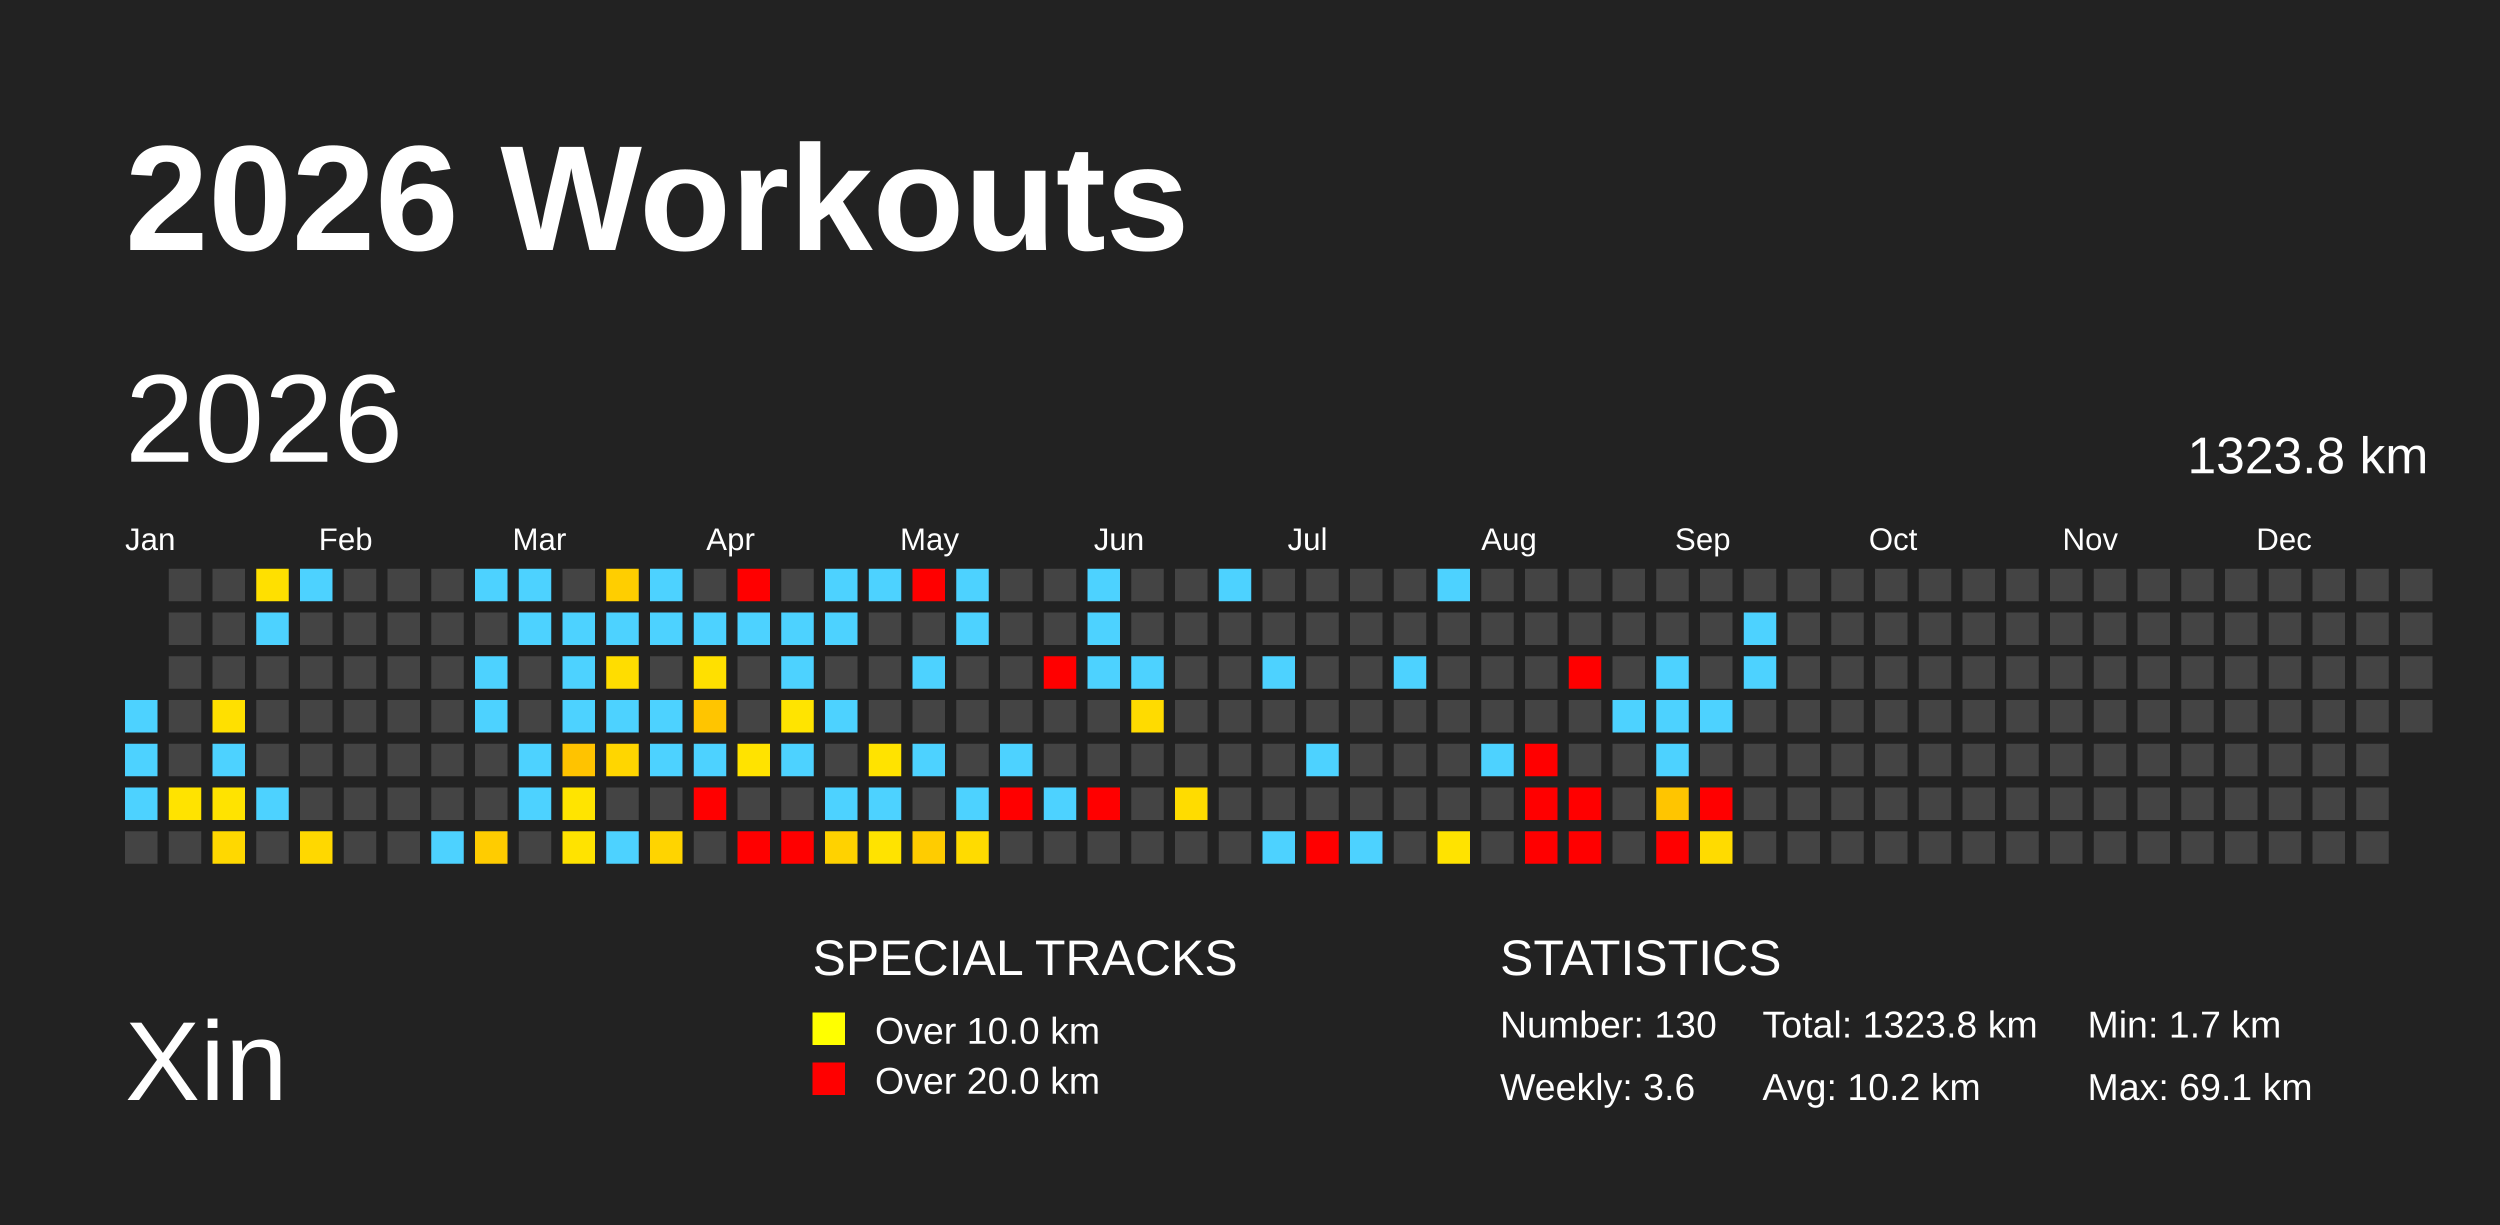
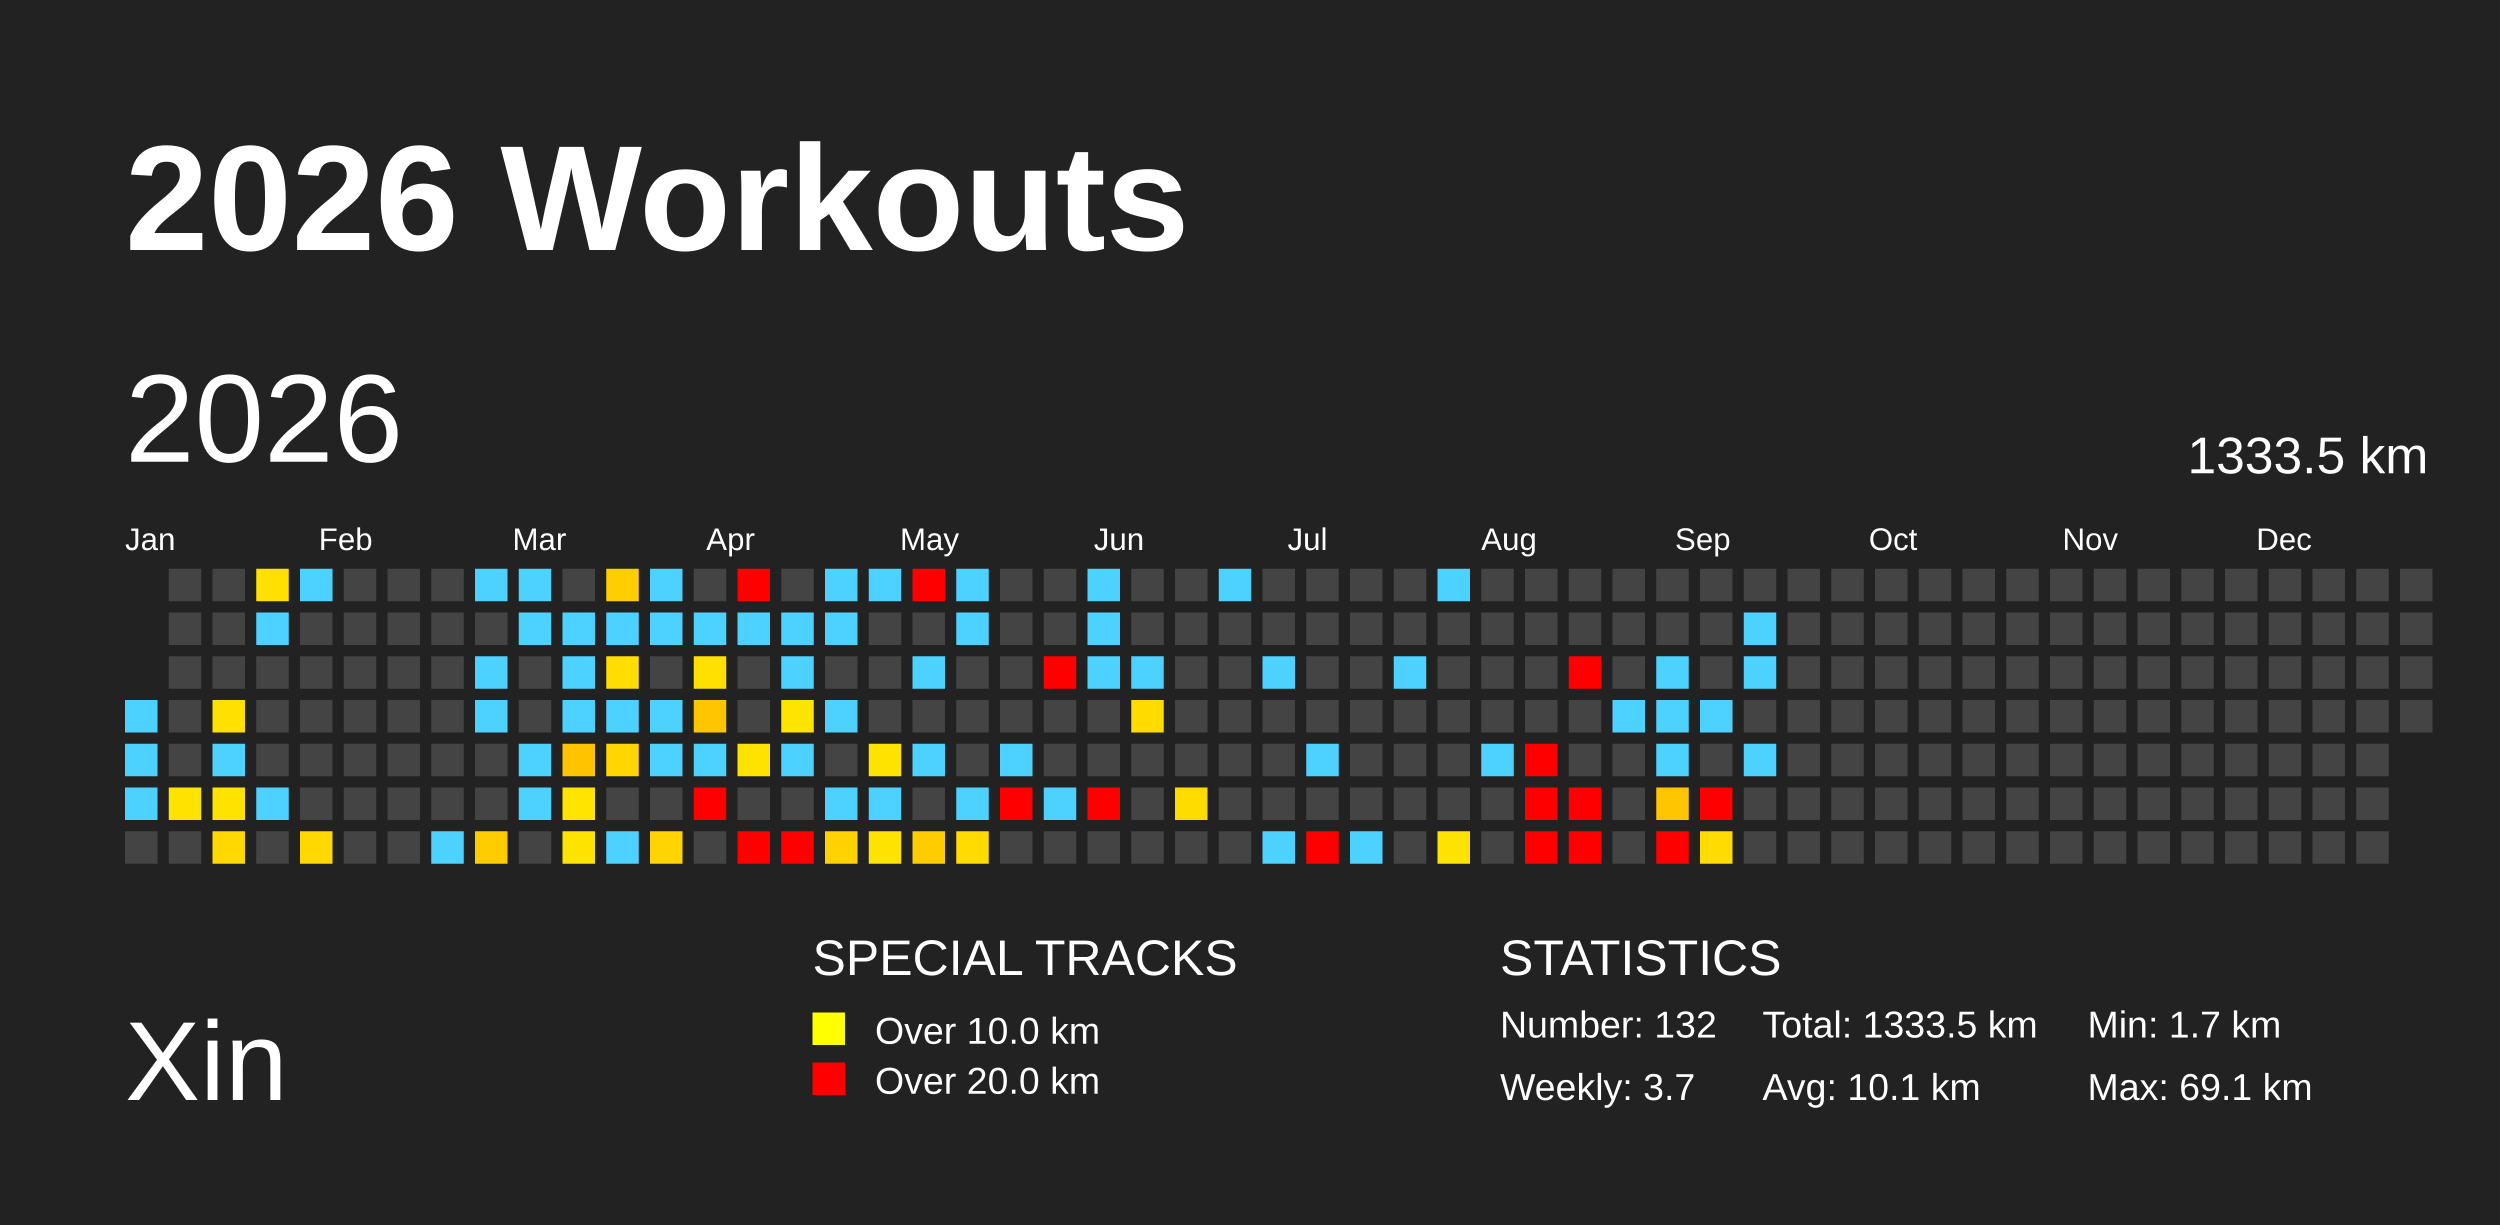
<svg xmlns="http://www.w3.org/2000/svg" baseProfile="full" height="98mm" version="1.1" viewBox="0,0,200,98" width="200mm">
  <defs />
  <rect fill="#222222" height="98" width="200" x="0" y="0" />
  <text fill="#FFFFFF" style="font-size:12px; font-family:Arial; font-weight:bold;" x="10" y="20">2026 Workouts</text>
  <text fill="#FFFFFF" style="font-size:9px; font-family:Arial" x="10" y="88">Xin</text>
  <text fill="#FFFFFF" style="font-size:4px; font-family:Arial" x="65" y="78">SPECIAL TRACKS</text>
  <rect fill="yellow" height="2.6" width="2.6" x="65" y="81" />
  <text fill="#FFFFFF" style="font-size:3px; font-family:Arial" x="70" y="83.5">Over 10.0 km</text>
  <rect fill="red" height="2.6" width="2.6" x="65" y="85" />
  <text fill="#FFFFFF" style="font-size:3px; font-family:Arial" x="70" y="87.5">Over 20.0 km</text>
  <text fill="#FFFFFF" style="font-size:4px; font-family:Arial" x="120" y="78">STATISTICS</text>
-   <text fill="#FFFFFF" style="font-size:3px; font-family:Arial" x="120" y="83">Number: 130</text>
-   <text fill="#FFFFFF" style="font-size:3px; font-family:Arial" x="120" y="88">Weekly: 3.6</text>
-   <text fill="#FFFFFF" style="font-size:3px; font-family:Arial" x="141" y="83">Total: 1323.8 km</text>
-   <text fill="#FFFFFF" style="font-size:3px; font-family:Arial" x="141" y="88">Avg: 10.2 km</text>
+   <text fill="#FFFFFF" style="font-size:3px; font-family:Arial" x="120" y="83">Number: 132</text>
+   <text fill="#FFFFFF" style="font-size:3px; font-family:Arial" x="120" y="88">Weekly: 3.7</text>
+   <text fill="#FFFFFF" style="font-size:3px; font-family:Arial" x="141" y="83">Total: 1333.5 km</text>
+   <text fill="#FFFFFF" style="font-size:3px; font-family:Arial" x="141" y="88">Avg: 10.1 km</text>
  <text fill="#FFFFFF" style="font-size:3px; font-family:Arial" x="167" y="83">Min: 1.7 km</text>
  <text fill="#FFFFFF" style="font-size:3px; font-family:Arial" x="167" y="88">Max: 69.1 km</text>
  <text dominant-baseline="hanging" fill="#FFFFFF" style="font-size:10.0px; font-family:Arial;" x="10" y="30">2026</text>
-   <text dominant-baseline="hanging" fill="#FFFFFF" style="font-size:4.125px; font-family:Arial;" x="175" y="35">1323.8 km</text>
+   <text dominant-baseline="hanging" fill="#FFFFFF" style="font-size:4.125px; font-family:Arial;" x="175" y="35">1333.5 km</text>
  <text fill="#FFFFFF" style="font-size:2.5px; font-family:Arial" x="10.0" y="44">Jan</text>
  <text fill="#FFFFFF" style="font-size:2.5px; font-family:Arial" x="25.5" y="44">Feb</text>
  <text fill="#FFFFFF" style="font-size:2.5px; font-family:Arial" x="41.0" y="44">Mar</text>
  <text fill="#FFFFFF" style="font-size:2.5px; font-family:Arial" x="56.5" y="44">Apr</text>
  <text fill="#FFFFFF" style="font-size:2.5px; font-family:Arial" x="72.0" y="44">May</text>
  <text fill="#FFFFFF" style="font-size:2.5px; font-family:Arial" x="87.5" y="44">Jun</text>
  <text fill="#FFFFFF" style="font-size:2.5px; font-family:Arial" x="103.0" y="44">Jul</text>
  <text fill="#FFFFFF" style="font-size:2.5px; font-family:Arial" x="118.5" y="44">Aug</text>
  <text fill="#FFFFFF" style="font-size:2.5px; font-family:Arial" x="134.0" y="44">Sep</text>
  <text fill="#FFFFFF" style="font-size:2.5px; font-family:Arial" x="149.5" y="44">Oct</text>
  <text fill="#FFFFFF" style="font-size:2.5px; font-family:Arial" x="165.0" y="44">Nov</text>
  <text fill="#FFFFFF" style="font-size:2.5px; font-family:Arial" x="180.5" y="44">Dec</text>
  <rect fill="#4dd2ff" height="2.6" width="2.6" x="10.0" y="56.0" />
  <rect fill="#4dd2ff" height="2.6" width="2.6" x="10.0" y="59.5" />
  <rect fill="#4dd2ff" height="2.6" width="2.6" x="10.0" y="63.0" />
  <rect fill="#444444" height="2.6" width="2.6" x="10.0" y="66.5" />
  <rect fill="#444444" height="2.6" width="2.6" x="13.5" y="45.5" />
  <rect fill="#444444" height="2.6" width="2.6" x="13.5" y="49.0" />
  <rect fill="#444444" height="2.6" width="2.6" x="13.5" y="52.5" />
  <rect fill="#444444" height="2.6" width="2.6" x="13.5" y="56.0" />
  <rect fill="#444444" height="2.6" width="2.6" x="13.5" y="59.5" />
  <rect fill="#ffe300" height="2.6" width="2.6" x="13.5" y="63.0" />
  <rect fill="#444444" height="2.6" width="2.6" x="13.5" y="66.5" />
  <rect fill="#444444" height="2.6" width="2.6" x="17.0" y="45.5" />
  <rect fill="#444444" height="2.6" width="2.6" x="17.0" y="49.0" />
  <rect fill="#444444" height="2.6" width="2.6" x="17.0" y="52.5" />
  <rect fill="#ffe000" height="2.6" width="2.6" x="17.0" y="56.0" />
  <rect fill="#4dd2ff" height="2.6" width="2.6" x="17.0" y="59.5" />
  <rect fill="#ffe300" height="2.6" width="2.6" x="17.0" y="63.0" />
  <rect fill="#ffd800" height="2.6" width="2.6" x="17.0" y="66.5" />
  <rect fill="#ffe000" height="2.6" width="2.6" x="20.5" y="45.5" />
  <rect fill="#4dd2ff" height="2.6" width="2.6" x="20.5" y="49.0" />
  <rect fill="#444444" height="2.6" width="2.6" x="20.5" y="52.5" />
  <rect fill="#444444" height="2.6" width="2.6" x="20.5" y="56.0" />
  <rect fill="#444444" height="2.6" width="2.6" x="20.5" y="59.5" />
  <rect fill="#4dd2ff" height="2.6" width="2.6" x="20.5" y="63.0" />
  <rect fill="#444444" height="2.6" width="2.6" x="20.5" y="66.5" />
  <rect fill="#4dd2ff" height="2.6" width="2.6" x="24.0" y="45.5" />
  <rect fill="#444444" height="2.6" width="2.6" x="24.0" y="49.0" />
  <rect fill="#444444" height="2.6" width="2.6" x="24.0" y="52.5" />
  <rect fill="#444444" height="2.6" width="2.6" x="24.0" y="56.0" />
  <rect fill="#444444" height="2.6" width="2.6" x="24.0" y="59.5" />
  <rect fill="#444444" height="2.6" width="2.6" x="24.0" y="63.0" />
  <rect fill="#ffd800" height="2.6" width="2.6" x="24.0" y="66.5" />
  <rect fill="#444444" height="2.6" width="2.6" x="27.5" y="45.5" />
  <rect fill="#444444" height="2.6" width="2.6" x="27.5" y="49.0" />
  <rect fill="#444444" height="2.6" width="2.6" x="27.5" y="52.5" />
  <rect fill="#444444" height="2.6" width="2.6" x="27.5" y="56.0" />
  <rect fill="#444444" height="2.6" width="2.6" x="27.5" y="59.5" />
  <rect fill="#444444" height="2.6" width="2.6" x="27.5" y="63.0" />
  <rect fill="#444444" height="2.6" width="2.6" x="27.5" y="66.5" />
  <rect fill="#444444" height="2.6" width="2.6" x="31.0" y="45.5" />
  <rect fill="#444444" height="2.6" width="2.6" x="31.0" y="49.0" />
  <rect fill="#444444" height="2.6" width="2.6" x="31.0" y="52.5" />
  <rect fill="#444444" height="2.6" width="2.6" x="31.0" y="56.0" />
  <rect fill="#444444" height="2.6" width="2.6" x="31.0" y="59.5" />
  <rect fill="#444444" height="2.6" width="2.6" x="31.0" y="63.0" />
  <rect fill="#444444" height="2.6" width="2.6" x="31.0" y="66.5" />
  <rect fill="#444444" height="2.6" width="2.6" x="34.5" y="45.5" />
  <rect fill="#444444" height="2.6" width="2.6" x="34.5" y="49.0" />
  <rect fill="#444444" height="2.6" width="2.6" x="34.5" y="52.5" />
  <rect fill="#444444" height="2.6" width="2.6" x="34.5" y="56.0" />
  <rect fill="#444444" height="2.6" width="2.6" x="34.5" y="59.5" />
  <rect fill="#444444" height="2.6" width="2.6" x="34.5" y="63.0" />
  <rect fill="#4dd2ff" height="2.6" width="2.6" x="34.5" y="66.5" />
  <rect fill="#4dd2ff" height="2.6" width="2.6" x="38.0" y="45.5" />
  <rect fill="#444444" height="2.6" width="2.6" x="38.0" y="49.0" />
  <rect fill="#4dd2ff" height="2.6" width="2.6" x="38.0" y="52.5" />
  <rect fill="#4dd2ff" height="2.6" width="2.6" x="38.0" y="56.0" />
  <rect fill="#444444" height="2.6" width="2.6" x="38.0" y="59.5" />
  <rect fill="#444444" height="2.6" width="2.6" x="38.0" y="63.0" />
  <rect fill="#ffcc00" height="2.6" width="2.6" x="38.0" y="66.5" />
  <rect fill="#4dd2ff" height="2.6" width="2.6" x="41.5" y="45.5" />
  <rect fill="#4dd2ff" height="2.6" width="2.6" x="41.5" y="49.0" />
  <rect fill="#444444" height="2.6" width="2.6" x="41.5" y="52.5" />
  <rect fill="#444444" height="2.6" width="2.6" x="41.5" y="56.0" />
  <rect fill="#4dd2ff" height="2.6" width="2.6" x="41.5" y="59.5" />
  <rect fill="#4dd2ff" height="2.6" width="2.6" x="41.5" y="63.0" />
  <rect fill="#444444" height="2.6" width="2.6" x="41.5" y="66.5" />
  <rect fill="#444444" height="2.6" width="2.6" x="45.0" y="45.5" />
  <rect fill="#4dd2ff" height="2.6" width="2.6" x="45.0" y="49.0" />
  <rect fill="#4dd2ff" height="2.6" width="2.6" x="45.0" y="52.5" />
  <rect fill="#4dd2ff" height="2.6" width="2.6" x="45.0" y="56.0" />
  <rect fill="#ffc300" height="2.6" width="2.6" x="45.0" y="59.5" />
  <rect fill="#ffe400" height="2.6" width="2.6" x="45.0" y="63.0" />
  <rect fill="#ffe300" height="2.6" width="2.6" x="45.0" y="66.5" />
  <rect fill="#ffce00" height="2.6" width="2.6" x="48.5" y="45.5" />
  <rect fill="#4dd2ff" height="2.6" width="2.6" x="48.5" y="49.0" />
  <rect fill="#ffdd00" height="2.6" width="2.6" x="48.5" y="52.5" />
  <rect fill="#4dd2ff" height="2.6" width="2.6" x="48.5" y="56.0" />
  <rect fill="#ffd600" height="2.6" width="2.6" x="48.5" y="59.5" />
  <rect fill="#444444" height="2.6" width="2.6" x="48.5" y="63.0" />
  <rect fill="#4dd2ff" height="2.6" width="2.6" x="48.5" y="66.5" />
  <rect fill="#4dd2ff" height="2.6" width="2.6" x="52.0" y="45.5" />
  <rect fill="#4dd2ff" height="2.6" width="2.6" x="52.0" y="49.0" />
  <rect fill="#444444" height="2.6" width="2.6" x="52.0" y="52.5" />
  <rect fill="#4dd2ff" height="2.6" width="2.6" x="52.0" y="56.0" />
  <rect fill="#4dd2ff" height="2.6" width="2.6" x="52.0" y="59.5" />
  <rect fill="#444444" height="2.6" width="2.6" x="52.0" y="63.0" />
  <rect fill="#ffd400" height="2.6" width="2.6" x="52.0" y="66.5" />
  <rect fill="#444444" height="2.6" width="2.6" x="55.5" y="45.5" />
  <rect fill="#4dd2ff" height="2.6" width="2.6" x="55.5" y="49.0" />
  <rect fill="#ffe000" height="2.6" width="2.6" x="55.5" y="52.5" />
  <rect fill="#ffc500" height="2.6" width="2.6" x="55.5" y="56.0" />
  <rect fill="#4dd2ff" height="2.6" width="2.6" x="55.5" y="59.5" />
  <rect fill="red" height="2.6" width="2.6" x="55.5" y="63.0" />
  <rect fill="#444444" height="2.6" width="2.6" x="55.5" y="66.5" />
  <rect fill="red" height="2.6" width="2.6" x="59.0" y="45.5" />
  <rect fill="#4dd2ff" height="2.6" width="2.6" x="59.0" y="49.0" />
  <rect fill="#444444" height="2.6" width="2.6" x="59.0" y="52.5" />
  <rect fill="#444444" height="2.6" width="2.6" x="59.0" y="56.0" />
  <rect fill="#ffe300" height="2.6" width="2.6" x="59.0" y="59.5" />
  <rect fill="#444444" height="2.6" width="2.6" x="59.0" y="63.0" />
  <rect fill="red" height="2.6" width="2.6" x="59.0" y="66.5" />
  <rect fill="#444444" height="2.6" width="2.6" x="62.5" y="45.5" />
  <rect fill="#4dd2ff" height="2.6" width="2.6" x="62.5" y="49.0" />
  <rect fill="#4dd2ff" height="2.6" width="2.6" x="62.5" y="52.5" />
  <rect fill="#ffe400" height="2.6" width="2.6" x="62.5" y="56.0" />
  <rect fill="#4dd2ff" height="2.6" width="2.6" x="62.5" y="59.5" />
  <rect fill="#444444" height="2.6" width="2.6" x="62.5" y="63.0" />
  <rect fill="red" height="2.6" width="2.6" x="62.5" y="66.5" />
  <rect fill="#4dd2ff" height="2.6" width="2.6" x="66.0" y="45.5" />
  <rect fill="#4dd2ff" height="2.6" width="2.6" x="66.0" y="49.0" />
  <rect fill="#444444" height="2.6" width="2.6" x="66.0" y="52.5" />
  <rect fill="#4dd2ff" height="2.6" width="2.6" x="66.0" y="56.0" />
  <rect fill="#444444" height="2.6" width="2.6" x="66.0" y="59.5" />
  <rect fill="#4dd2ff" height="2.6" width="2.6" x="66.0" y="63.0" />
  <rect fill="#ffd200" height="2.6" width="2.6" x="66.0" y="66.5" />
  <rect fill="#4dd2ff" height="2.6" width="2.6" x="69.5" y="45.5" />
  <rect fill="#444444" height="2.6" width="2.6" x="69.5" y="49.0" />
  <rect fill="#444444" height="2.6" width="2.6" x="69.5" y="52.5" />
  <rect fill="#444444" height="2.6" width="2.6" x="69.5" y="56.0" />
  <rect fill="#ffe300" height="2.6" width="2.6" x="69.5" y="59.5" />
  <rect fill="#4dd2ff" height="2.6" width="2.6" x="69.5" y="63.0" />
  <rect fill="#ffe300" height="2.6" width="2.6" x="69.5" y="66.5" />
  <rect fill="red" height="2.6" width="2.6" x="73.0" y="45.5" />
  <rect fill="#444444" height="2.6" width="2.6" x="73.0" y="49.0" />
  <rect fill="#4dd2ff" height="2.6" width="2.6" x="73.0" y="52.5" />
  <rect fill="#444444" height="2.6" width="2.6" x="73.0" y="56.0" />
  <rect fill="#4dd2ff" height="2.6" width="2.6" x="73.0" y="59.5" />
  <rect fill="#444444" height="2.6" width="2.6" x="73.0" y="63.0" />
  <rect fill="#ffcc00" height="2.6" width="2.6" x="73.0" y="66.5" />
  <rect fill="#4dd2ff" height="2.6" width="2.6" x="76.5" y="45.5" />
  <rect fill="#4dd2ff" height="2.6" width="2.6" x="76.5" y="49.0" />
  <rect fill="#444444" height="2.6" width="2.6" x="76.5" y="52.5" />
  <rect fill="#444444" height="2.6" width="2.6" x="76.5" y="56.0" />
  <rect fill="#444444" height="2.6" width="2.6" x="76.5" y="59.5" />
  <rect fill="#4dd2ff" height="2.6" width="2.6" x="76.5" y="63.0" />
  <rect fill="#ffdb00" height="2.6" width="2.6" x="76.5" y="66.5" />
  <rect fill="#444444" height="2.6" width="2.6" x="80.0" y="45.5" />
  <rect fill="#444444" height="2.6" width="2.6" x="80.0" y="49.0" />
  <rect fill="#444444" height="2.6" width="2.6" x="80.0" y="52.5" />
  <rect fill="#444444" height="2.6" width="2.6" x="80.0" y="56.0" />
  <rect fill="#4dd2ff" height="2.6" width="2.6" x="80.0" y="59.5" />
  <rect fill="red" height="2.6" width="2.6" x="80.0" y="63.0" />
  <rect fill="#444444" height="2.6" width="2.6" x="80.0" y="66.5" />
  <rect fill="#444444" height="2.6" width="2.6" x="83.5" y="45.5" />
  <rect fill="#444444" height="2.6" width="2.6" x="83.5" y="49.0" />
  <rect fill="red" height="2.6" width="2.6" x="83.5" y="52.5" />
  <rect fill="#444444" height="2.6" width="2.6" x="83.5" y="56.0" />
  <rect fill="#444444" height="2.6" width="2.6" x="83.5" y="59.5" />
  <rect fill="#4dd2ff" height="2.6" width="2.6" x="83.5" y="63.0" />
  <rect fill="#444444" height="2.6" width="2.6" x="83.5" y="66.5" />
  <rect fill="#4dd2ff" height="2.6" width="2.6" x="87.0" y="45.5" />
  <rect fill="#4dd2ff" height="2.6" width="2.6" x="87.0" y="49.0" />
  <rect fill="#4dd2ff" height="2.6" width="2.6" x="87.0" y="52.5" />
  <rect fill="#444444" height="2.6" width="2.6" x="87.0" y="56.0" />
  <rect fill="#444444" height="2.6" width="2.6" x="87.0" y="59.5" />
  <rect fill="red" height="2.6" width="2.6" x="87.0" y="63.0" />
  <rect fill="#444444" height="2.6" width="2.6" x="87.0" y="66.5" />
  <rect fill="#444444" height="2.6" width="2.6" x="90.5" y="45.5" />
  <rect fill="#444444" height="2.6" width="2.6" x="90.5" y="49.0" />
  <rect fill="#4dd2ff" height="2.6" width="2.6" x="90.5" y="52.5" />
  <rect fill="#ffdb00" height="2.6" width="2.6" x="90.5" y="56.0" />
  <rect fill="#444444" height="2.6" width="2.6" x="90.5" y="59.5" />
  <rect fill="#444444" height="2.6" width="2.6" x="90.5" y="63.0" />
  <rect fill="#444444" height="2.6" width="2.6" x="90.5" y="66.5" />
  <rect fill="#444444" height="2.6" width="2.6" x="94.0" y="45.5" />
  <rect fill="#444444" height="2.6" width="2.6" x="94.0" y="49.0" />
  <rect fill="#444444" height="2.6" width="2.6" x="94.0" y="52.5" />
  <rect fill="#444444" height="2.6" width="2.6" x="94.0" y="56.0" />
  <rect fill="#444444" height="2.6" width="2.6" x="94.0" y="59.5" />
  <rect fill="#ffdc00" height="2.6" width="2.6" x="94.0" y="63.0" />
  <rect fill="#444444" height="2.6" width="2.6" x="94.0" y="66.5" />
  <rect fill="#4dd2ff" height="2.6" width="2.6" x="97.5" y="45.5" />
  <rect fill="#444444" height="2.6" width="2.6" x="97.5" y="49.0" />
  <rect fill="#444444" height="2.6" width="2.6" x="97.5" y="52.5" />
  <rect fill="#444444" height="2.6" width="2.6" x="97.5" y="56.0" />
  <rect fill="#444444" height="2.6" width="2.6" x="97.5" y="59.5" />
  <rect fill="#444444" height="2.6" width="2.6" x="97.5" y="63.0" />
  <rect fill="#444444" height="2.6" width="2.6" x="97.5" y="66.5" />
  <rect fill="#444444" height="2.6" width="2.6" x="101.0" y="45.5" />
  <rect fill="#444444" height="2.6" width="2.6" x="101.0" y="49.0" />
  <rect fill="#4dd2ff" height="2.6" width="2.6" x="101.0" y="52.5" />
  <rect fill="#444444" height="2.6" width="2.6" x="101.0" y="56.0" />
  <rect fill="#444444" height="2.6" width="2.6" x="101.0" y="59.5" />
  <rect fill="#444444" height="2.6" width="2.6" x="101.0" y="63.0" />
  <rect fill="#4dd2ff" height="2.6" width="2.6" x="101.0" y="66.5" />
  <rect fill="#444444" height="2.6" width="2.6" x="104.5" y="45.5" />
  <rect fill="#444444" height="2.6" width="2.6" x="104.5" y="49.0" />
  <rect fill="#444444" height="2.6" width="2.6" x="104.5" y="52.5" />
  <rect fill="#444444" height="2.6" width="2.6" x="104.5" y="56.0" />
  <rect fill="#4dd2ff" height="2.6" width="2.6" x="104.5" y="59.5" />
  <rect fill="#444444" height="2.6" width="2.6" x="104.5" y="63.0" />
  <rect fill="red" height="2.6" width="2.6" x="104.5" y="66.5" />
  <rect fill="#444444" height="2.6" width="2.6" x="108.0" y="45.5" />
  <rect fill="#444444" height="2.6" width="2.6" x="108.0" y="49.0" />
  <rect fill="#444444" height="2.6" width="2.6" x="108.0" y="52.5" />
  <rect fill="#444444" height="2.6" width="2.6" x="108.0" y="56.0" />
  <rect fill="#444444" height="2.6" width="2.6" x="108.0" y="59.5" />
  <rect fill="#444444" height="2.6" width="2.6" x="108.0" y="63.0" />
  <rect fill="#4dd2ff" height="2.6" width="2.6" x="108.0" y="66.5" />
  <rect fill="#444444" height="2.6" width="2.6" x="111.5" y="45.5" />
  <rect fill="#444444" height="2.6" width="2.6" x="111.5" y="49.0" />
  <rect fill="#4dd2ff" height="2.6" width="2.6" x="111.5" y="52.5" />
  <rect fill="#444444" height="2.6" width="2.6" x="111.5" y="56.0" />
  <rect fill="#444444" height="2.6" width="2.6" x="111.5" y="59.5" />
  <rect fill="#444444" height="2.6" width="2.6" x="111.5" y="63.0" />
  <rect fill="#444444" height="2.6" width="2.6" x="111.5" y="66.5" />
  <rect fill="#4dd2ff" height="2.6" width="2.6" x="115.0" y="45.5" />
  <rect fill="#444444" height="2.6" width="2.6" x="115.0" y="49.0" />
  <rect fill="#444444" height="2.6" width="2.6" x="115.0" y="52.5" />
  <rect fill="#444444" height="2.6" width="2.6" x="115.0" y="56.0" />
  <rect fill="#444444" height="2.6" width="2.6" x="115.0" y="59.5" />
  <rect fill="#444444" height="2.6" width="2.6" x="115.0" y="63.0" />
  <rect fill="#ffe300" height="2.6" width="2.6" x="115.0" y="66.5" />
  <rect fill="#444444" height="2.6" width="2.6" x="118.5" y="45.5" />
  <rect fill="#444444" height="2.6" width="2.6" x="118.5" y="49.0" />
  <rect fill="#444444" height="2.6" width="2.6" x="118.5" y="52.5" />
  <rect fill="#444444" height="2.6" width="2.6" x="118.5" y="56.0" />
  <rect fill="#4dd2ff" height="2.6" width="2.6" x="118.5" y="59.5" />
  <rect fill="#444444" height="2.6" width="2.6" x="118.5" y="63.0" />
  <rect fill="#444444" height="2.6" width="2.6" x="118.5" y="66.5" />
  <rect fill="#444444" height="2.6" width="2.6" x="122.0" y="45.5" />
  <rect fill="#444444" height="2.6" width="2.6" x="122.0" y="49.0" />
  <rect fill="#444444" height="2.6" width="2.6" x="122.0" y="52.5" />
  <rect fill="#444444" height="2.6" width="2.6" x="122.0" y="56.0" />
  <rect fill="red" height="2.6" width="2.6" x="122.0" y="59.5" />
  <rect fill="red" height="2.6" width="2.6" x="122.0" y="63.0" />
  <rect fill="red" height="2.6" width="2.6" x="122.0" y="66.5" />
  <rect fill="#444444" height="2.6" width="2.6" x="125.5" y="45.5" />
  <rect fill="#444444" height="2.6" width="2.6" x="125.5" y="49.0" />
  <rect fill="red" height="2.6" width="2.6" x="125.5" y="52.5" />
  <rect fill="#444444" height="2.6" width="2.6" x="125.5" y="56.0" />
  <rect fill="#444444" height="2.6" width="2.6" x="125.5" y="59.5" />
  <rect fill="red" height="2.6" width="2.6" x="125.5" y="63.0" />
  <rect fill="red" height="2.6" width="2.6" x="125.5" y="66.5" />
  <rect fill="#444444" height="2.6" width="2.6" x="129.0" y="45.5" />
  <rect fill="#444444" height="2.6" width="2.6" x="129.0" y="49.0" />
  <rect fill="#444444" height="2.6" width="2.6" x="129.0" y="52.5" />
  <rect fill="#4dd2ff" height="2.6" width="2.6" x="129.0" y="56.0" />
  <rect fill="#444444" height="2.6" width="2.6" x="129.0" y="59.5" />
  <rect fill="#444444" height="2.6" width="2.6" x="129.0" y="63.0" />
  <rect fill="#444444" height="2.6" width="2.6" x="129.0" y="66.5" />
  <rect fill="#444444" height="2.6" width="2.6" x="132.5" y="45.5" />
  <rect fill="#444444" height="2.6" width="2.6" x="132.5" y="49.0" />
  <rect fill="#4dd2ff" height="2.6" width="2.6" x="132.5" y="52.5" />
  <rect fill="#4dd2ff" height="2.6" width="2.6" x="132.5" y="56.0" />
  <rect fill="#4dd2ff" height="2.6" width="2.6" x="132.5" y="59.5" />
  <rect fill="#ffc500" height="2.6" width="2.6" x="132.5" y="63.0" />
  <rect fill="red" height="2.6" width="2.6" x="132.5" y="66.5" />
  <rect fill="#444444" height="2.6" width="2.6" x="136.0" y="45.5" />
  <rect fill="#444444" height="2.6" width="2.6" x="136.0" y="49.0" />
  <rect fill="#444444" height="2.6" width="2.6" x="136.0" y="52.5" />
  <rect fill="#4dd2ff" height="2.6" width="2.6" x="136.0" y="56.0" />
  <rect fill="#444444" height="2.6" width="2.6" x="136.0" y="59.5" />
  <rect fill="red" height="2.6" width="2.6" x="136.0" y="63.0" />
  <rect fill="#ffdb00" height="2.6" width="2.6" x="136.0" y="66.5" />
  <rect fill="#444444" height="2.6" width="2.6" x="139.5" y="45.5" />
  <rect fill="#4dd2ff" height="2.6" width="2.6" x="139.5" y="49.0" />
  <rect fill="#4dd2ff" height="2.6" width="2.6" x="139.5" y="52.5" />
  <rect fill="#444444" height="2.6" width="2.6" x="139.5" y="56.0" />
-   <rect fill="#444444" height="2.6" width="2.6" x="139.5" y="59.5" />
+   <rect fill="#4dd2ff" height="2.6" width="2.6" x="139.5" y="59.5" />
  <rect fill="#444444" height="2.6" width="2.6" x="139.5" y="63.0" />
  <rect fill="#444444" height="2.6" width="2.6" x="139.5" y="66.5" />
  <rect fill="#444444" height="2.6" width="2.6" x="143.0" y="45.5" />
  <rect fill="#444444" height="2.6" width="2.6" x="143.0" y="49.0" />
  <rect fill="#444444" height="2.6" width="2.6" x="143.0" y="52.5" />
  <rect fill="#444444" height="2.6" width="2.6" x="143.0" y="56.0" />
  <rect fill="#444444" height="2.6" width="2.6" x="143.0" y="59.5" />
  <rect fill="#444444" height="2.6" width="2.6" x="143.0" y="63.0" />
  <rect fill="#444444" height="2.6" width="2.6" x="143.0" y="66.5" />
  <rect fill="#444444" height="2.6" width="2.6" x="146.5" y="45.5" />
  <rect fill="#444444" height="2.6" width="2.6" x="146.5" y="49.0" />
  <rect fill="#444444" height="2.6" width="2.6" x="146.5" y="52.5" />
  <rect fill="#444444" height="2.6" width="2.6" x="146.5" y="56.0" />
  <rect fill="#444444" height="2.6" width="2.6" x="146.5" y="59.5" />
  <rect fill="#444444" height="2.6" width="2.6" x="146.5" y="63.0" />
  <rect fill="#444444" height="2.6" width="2.6" x="146.5" y="66.5" />
  <rect fill="#444444" height="2.6" width="2.6" x="150.0" y="45.5" />
  <rect fill="#444444" height="2.6" width="2.6" x="150.0" y="49.0" />
  <rect fill="#444444" height="2.6" width="2.6" x="150.0" y="52.5" />
  <rect fill="#444444" height="2.6" width="2.6" x="150.0" y="56.0" />
  <rect fill="#444444" height="2.6" width="2.6" x="150.0" y="59.5" />
  <rect fill="#444444" height="2.6" width="2.6" x="150.0" y="63.0" />
  <rect fill="#444444" height="2.6" width="2.6" x="150.0" y="66.5" />
  <rect fill="#444444" height="2.6" width="2.6" x="153.5" y="45.5" />
  <rect fill="#444444" height="2.6" width="2.6" x="153.5" y="49.0" />
  <rect fill="#444444" height="2.6" width="2.6" x="153.5" y="52.5" />
  <rect fill="#444444" height="2.6" width="2.6" x="153.5" y="56.0" />
  <rect fill="#444444" height="2.6" width="2.6" x="153.5" y="59.5" />
  <rect fill="#444444" height="2.6" width="2.6" x="153.5" y="63.0" />
  <rect fill="#444444" height="2.6" width="2.6" x="153.5" y="66.5" />
  <rect fill="#444444" height="2.6" width="2.6" x="157.0" y="45.5" />
  <rect fill="#444444" height="2.6" width="2.6" x="157.0" y="49.0" />
  <rect fill="#444444" height="2.6" width="2.6" x="157.0" y="52.5" />
  <rect fill="#444444" height="2.6" width="2.6" x="157.0" y="56.0" />
  <rect fill="#444444" height="2.6" width="2.6" x="157.0" y="59.5" />
  <rect fill="#444444" height="2.6" width="2.6" x="157.0" y="63.0" />
  <rect fill="#444444" height="2.6" width="2.6" x="157.0" y="66.5" />
  <rect fill="#444444" height="2.6" width="2.6" x="160.5" y="45.5" />
  <rect fill="#444444" height="2.6" width="2.6" x="160.5" y="49.0" />
  <rect fill="#444444" height="2.6" width="2.6" x="160.5" y="52.5" />
  <rect fill="#444444" height="2.6" width="2.6" x="160.5" y="56.0" />
  <rect fill="#444444" height="2.6" width="2.6" x="160.5" y="59.5" />
  <rect fill="#444444" height="2.6" width="2.6" x="160.5" y="63.0" />
  <rect fill="#444444" height="2.6" width="2.6" x="160.5" y="66.5" />
  <rect fill="#444444" height="2.6" width="2.6" x="164.0" y="45.5" />
  <rect fill="#444444" height="2.6" width="2.6" x="164.0" y="49.0" />
  <rect fill="#444444" height="2.6" width="2.6" x="164.0" y="52.5" />
  <rect fill="#444444" height="2.6" width="2.6" x="164.0" y="56.0" />
  <rect fill="#444444" height="2.6" width="2.6" x="164.0" y="59.5" />
  <rect fill="#444444" height="2.6" width="2.6" x="164.0" y="63.0" />
  <rect fill="#444444" height="2.6" width="2.6" x="164.0" y="66.5" />
  <rect fill="#444444" height="2.6" width="2.6" x="167.5" y="45.5" />
  <rect fill="#444444" height="2.6" width="2.6" x="167.5" y="49.0" />
  <rect fill="#444444" height="2.6" width="2.6" x="167.5" y="52.5" />
  <rect fill="#444444" height="2.6" width="2.6" x="167.5" y="56.0" />
  <rect fill="#444444" height="2.6" width="2.6" x="167.5" y="59.5" />
  <rect fill="#444444" height="2.6" width="2.6" x="167.5" y="63.0" />
  <rect fill="#444444" height="2.6" width="2.6" x="167.5" y="66.5" />
  <rect fill="#444444" height="2.6" width="2.6" x="171.0" y="45.5" />
  <rect fill="#444444" height="2.6" width="2.6" x="171.0" y="49.0" />
  <rect fill="#444444" height="2.6" width="2.6" x="171.0" y="52.5" />
  <rect fill="#444444" height="2.6" width="2.6" x="171.0" y="56.0" />
  <rect fill="#444444" height="2.6" width="2.6" x="171.0" y="59.5" />
  <rect fill="#444444" height="2.6" width="2.6" x="171.0" y="63.0" />
  <rect fill="#444444" height="2.6" width="2.6" x="171.0" y="66.5" />
  <rect fill="#444444" height="2.6" width="2.6" x="174.5" y="45.5" />
  <rect fill="#444444" height="2.6" width="2.6" x="174.5" y="49.0" />
  <rect fill="#444444" height="2.6" width="2.6" x="174.5" y="52.5" />
  <rect fill="#444444" height="2.6" width="2.6" x="174.5" y="56.0" />
  <rect fill="#444444" height="2.6" width="2.6" x="174.5" y="59.5" />
  <rect fill="#444444" height="2.6" width="2.6" x="174.5" y="63.0" />
  <rect fill="#444444" height="2.6" width="2.6" x="174.5" y="66.5" />
  <rect fill="#444444" height="2.6" width="2.6" x="178.0" y="45.5" />
  <rect fill="#444444" height="2.6" width="2.6" x="178.0" y="49.0" />
  <rect fill="#444444" height="2.6" width="2.6" x="178.0" y="52.5" />
  <rect fill="#444444" height="2.6" width="2.6" x="178.0" y="56.0" />
  <rect fill="#444444" height="2.6" width="2.6" x="178.0" y="59.5" />
  <rect fill="#444444" height="2.6" width="2.6" x="178.0" y="63.0" />
  <rect fill="#444444" height="2.6" width="2.6" x="178.0" y="66.5" />
  <rect fill="#444444" height="2.6" width="2.6" x="181.5" y="45.5" />
  <rect fill="#444444" height="2.6" width="2.6" x="181.5" y="49.0" />
  <rect fill="#444444" height="2.6" width="2.6" x="181.5" y="52.5" />
  <rect fill="#444444" height="2.6" width="2.6" x="181.5" y="56.0" />
  <rect fill="#444444" height="2.6" width="2.6" x="181.5" y="59.5" />
  <rect fill="#444444" height="2.6" width="2.6" x="181.5" y="63.0" />
  <rect fill="#444444" height="2.6" width="2.6" x="181.5" y="66.5" />
  <rect fill="#444444" height="2.6" width="2.6" x="185.0" y="45.5" />
  <rect fill="#444444" height="2.6" width="2.6" x="185.0" y="49.0" />
  <rect fill="#444444" height="2.6" width="2.6" x="185.0" y="52.5" />
  <rect fill="#444444" height="2.6" width="2.6" x="185.0" y="56.0" />
  <rect fill="#444444" height="2.6" width="2.6" x="185.0" y="59.5" />
  <rect fill="#444444" height="2.6" width="2.6" x="185.0" y="63.0" />
  <rect fill="#444444" height="2.6" width="2.6" x="185.0" y="66.5" />
  <rect fill="#444444" height="2.6" width="2.6" x="188.5" y="45.5" />
  <rect fill="#444444" height="2.6" width="2.6" x="188.5" y="49.0" />
  <rect fill="#444444" height="2.6" width="2.6" x="188.5" y="52.5" />
  <rect fill="#444444" height="2.6" width="2.6" x="188.5" y="56.0" />
  <rect fill="#444444" height="2.6" width="2.6" x="188.5" y="59.5" />
  <rect fill="#444444" height="2.6" width="2.6" x="188.5" y="63.0" />
  <rect fill="#444444" height="2.6" width="2.6" x="188.5" y="66.5" />
  <rect fill="#444444" height="2.6" width="2.6" x="192.0" y="45.5" />
  <rect fill="#444444" height="2.6" width="2.6" x="192.0" y="49.0" />
  <rect fill="#444444" height="2.6" width="2.6" x="192.0" y="52.5" />
  <rect fill="#444444" height="2.6" width="2.6" x="192.0" y="56.0" />
</svg>
